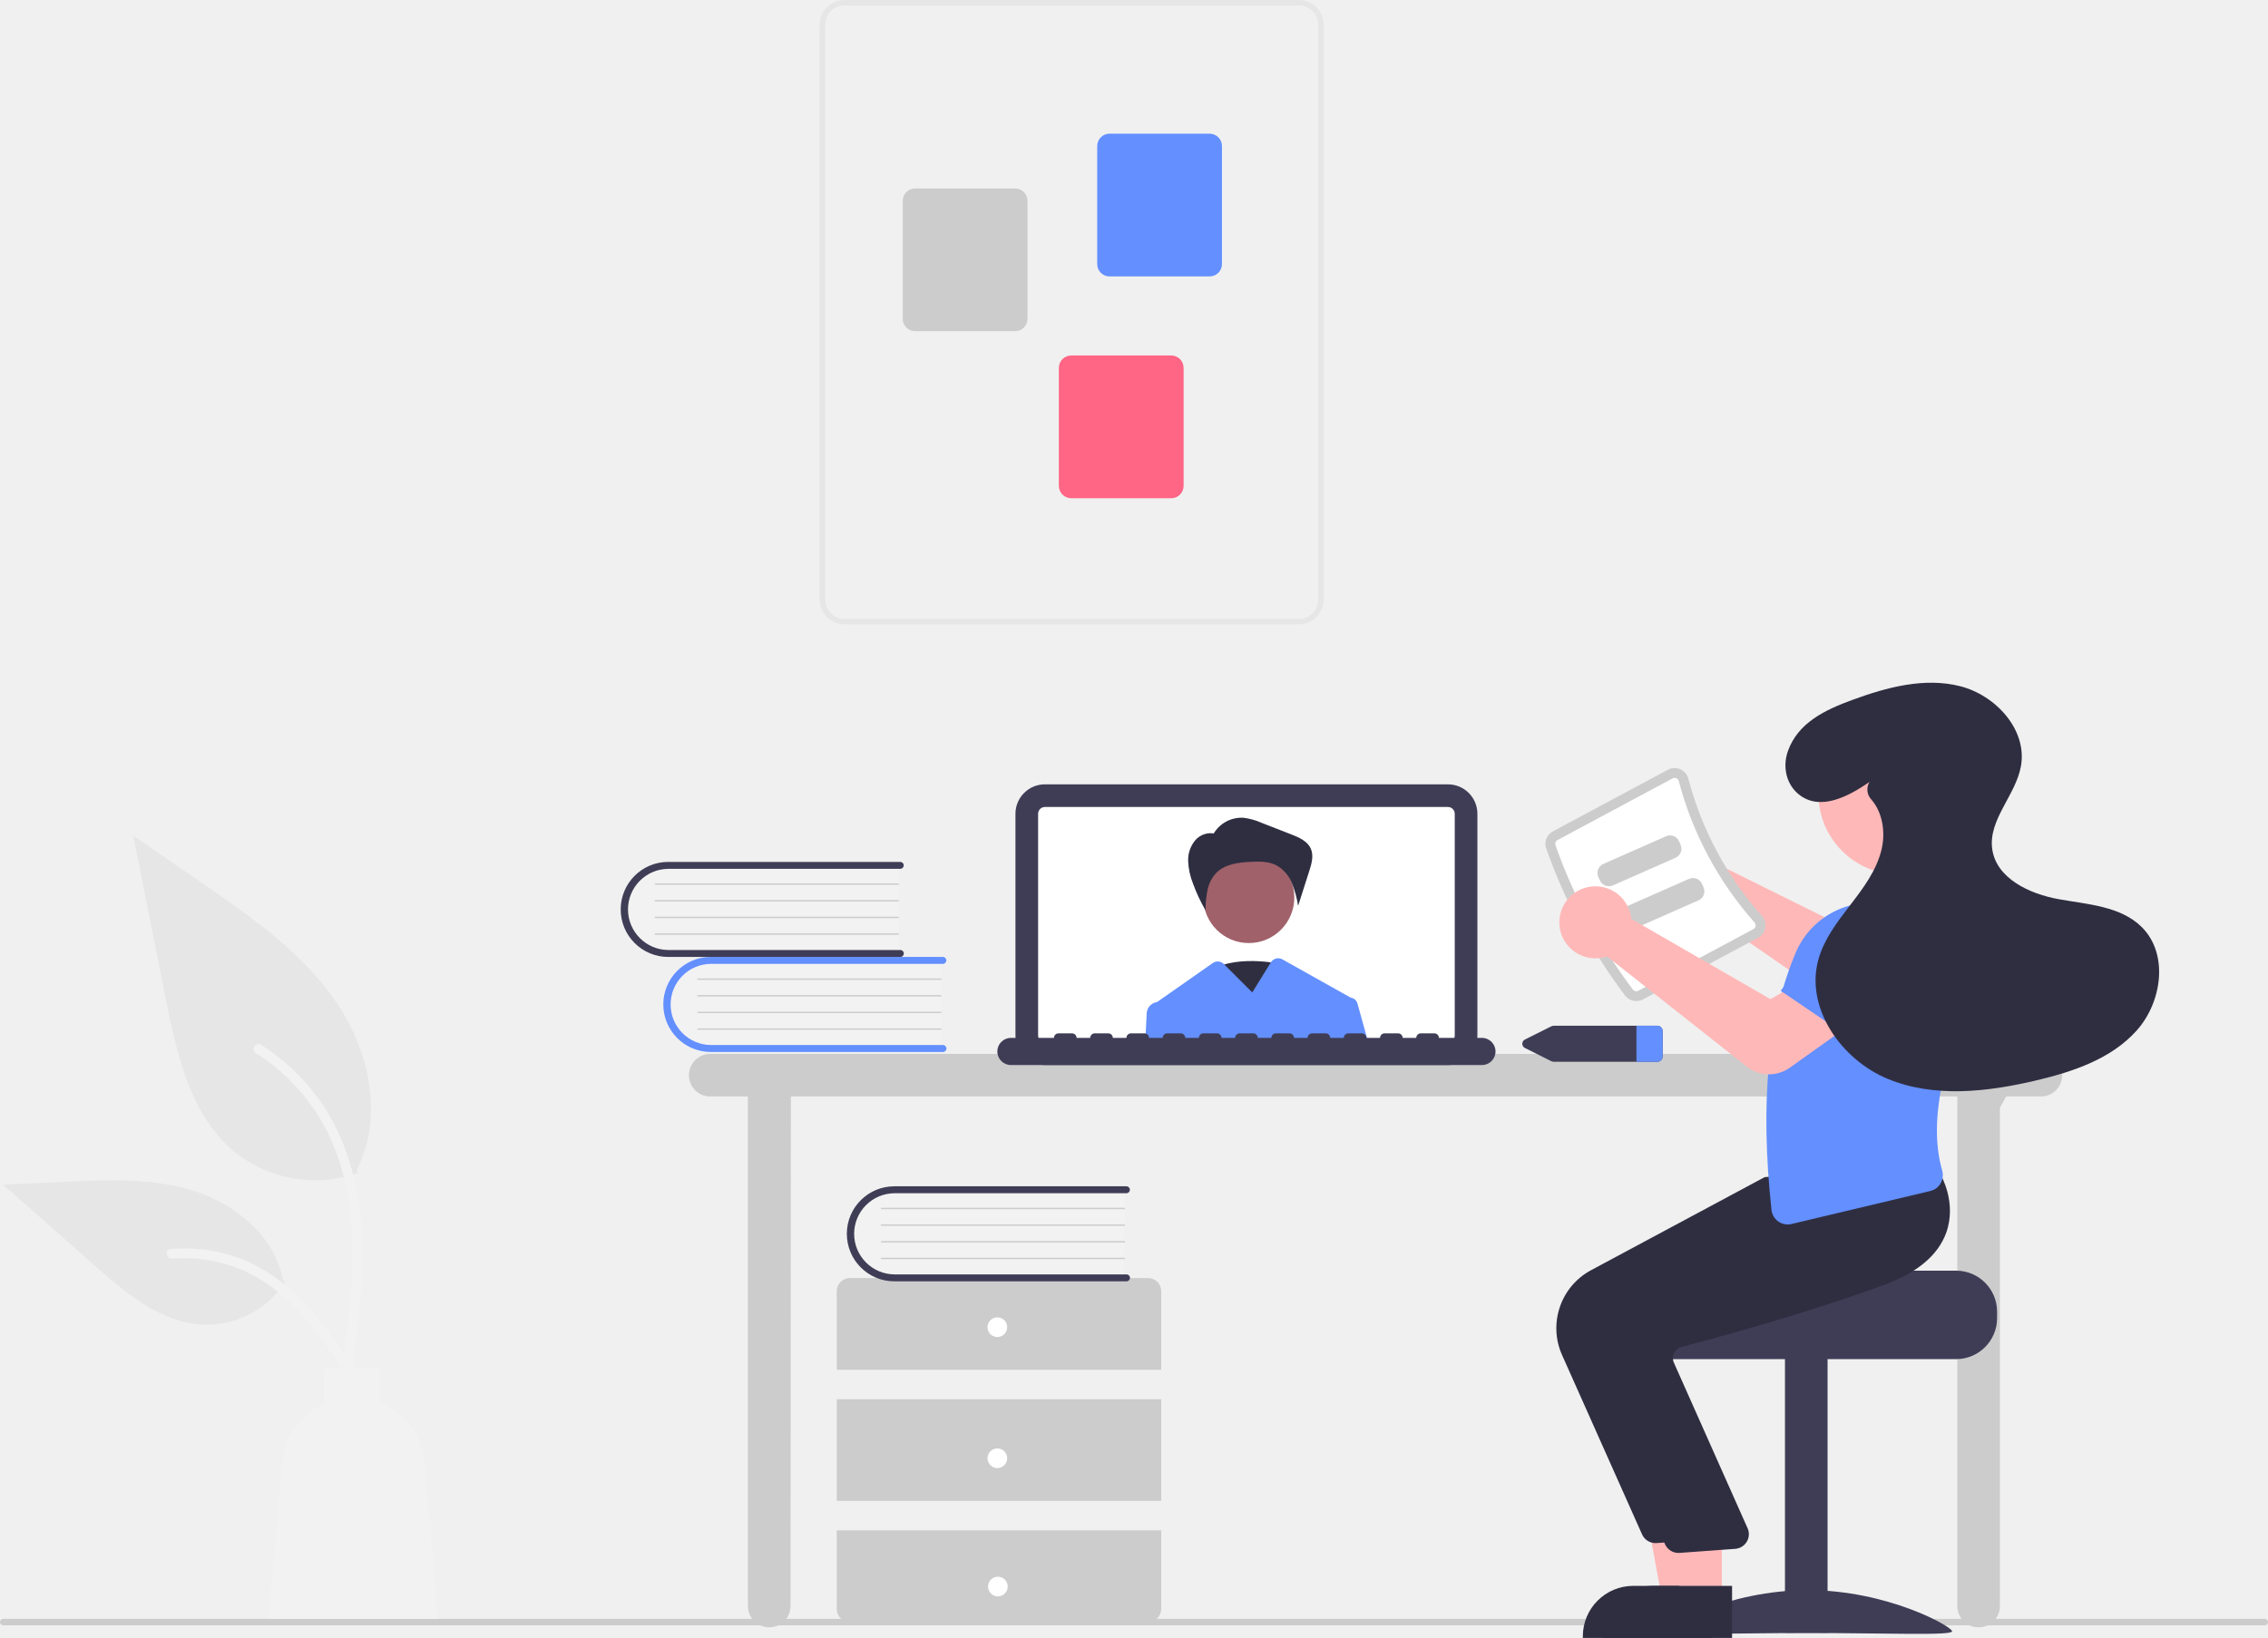
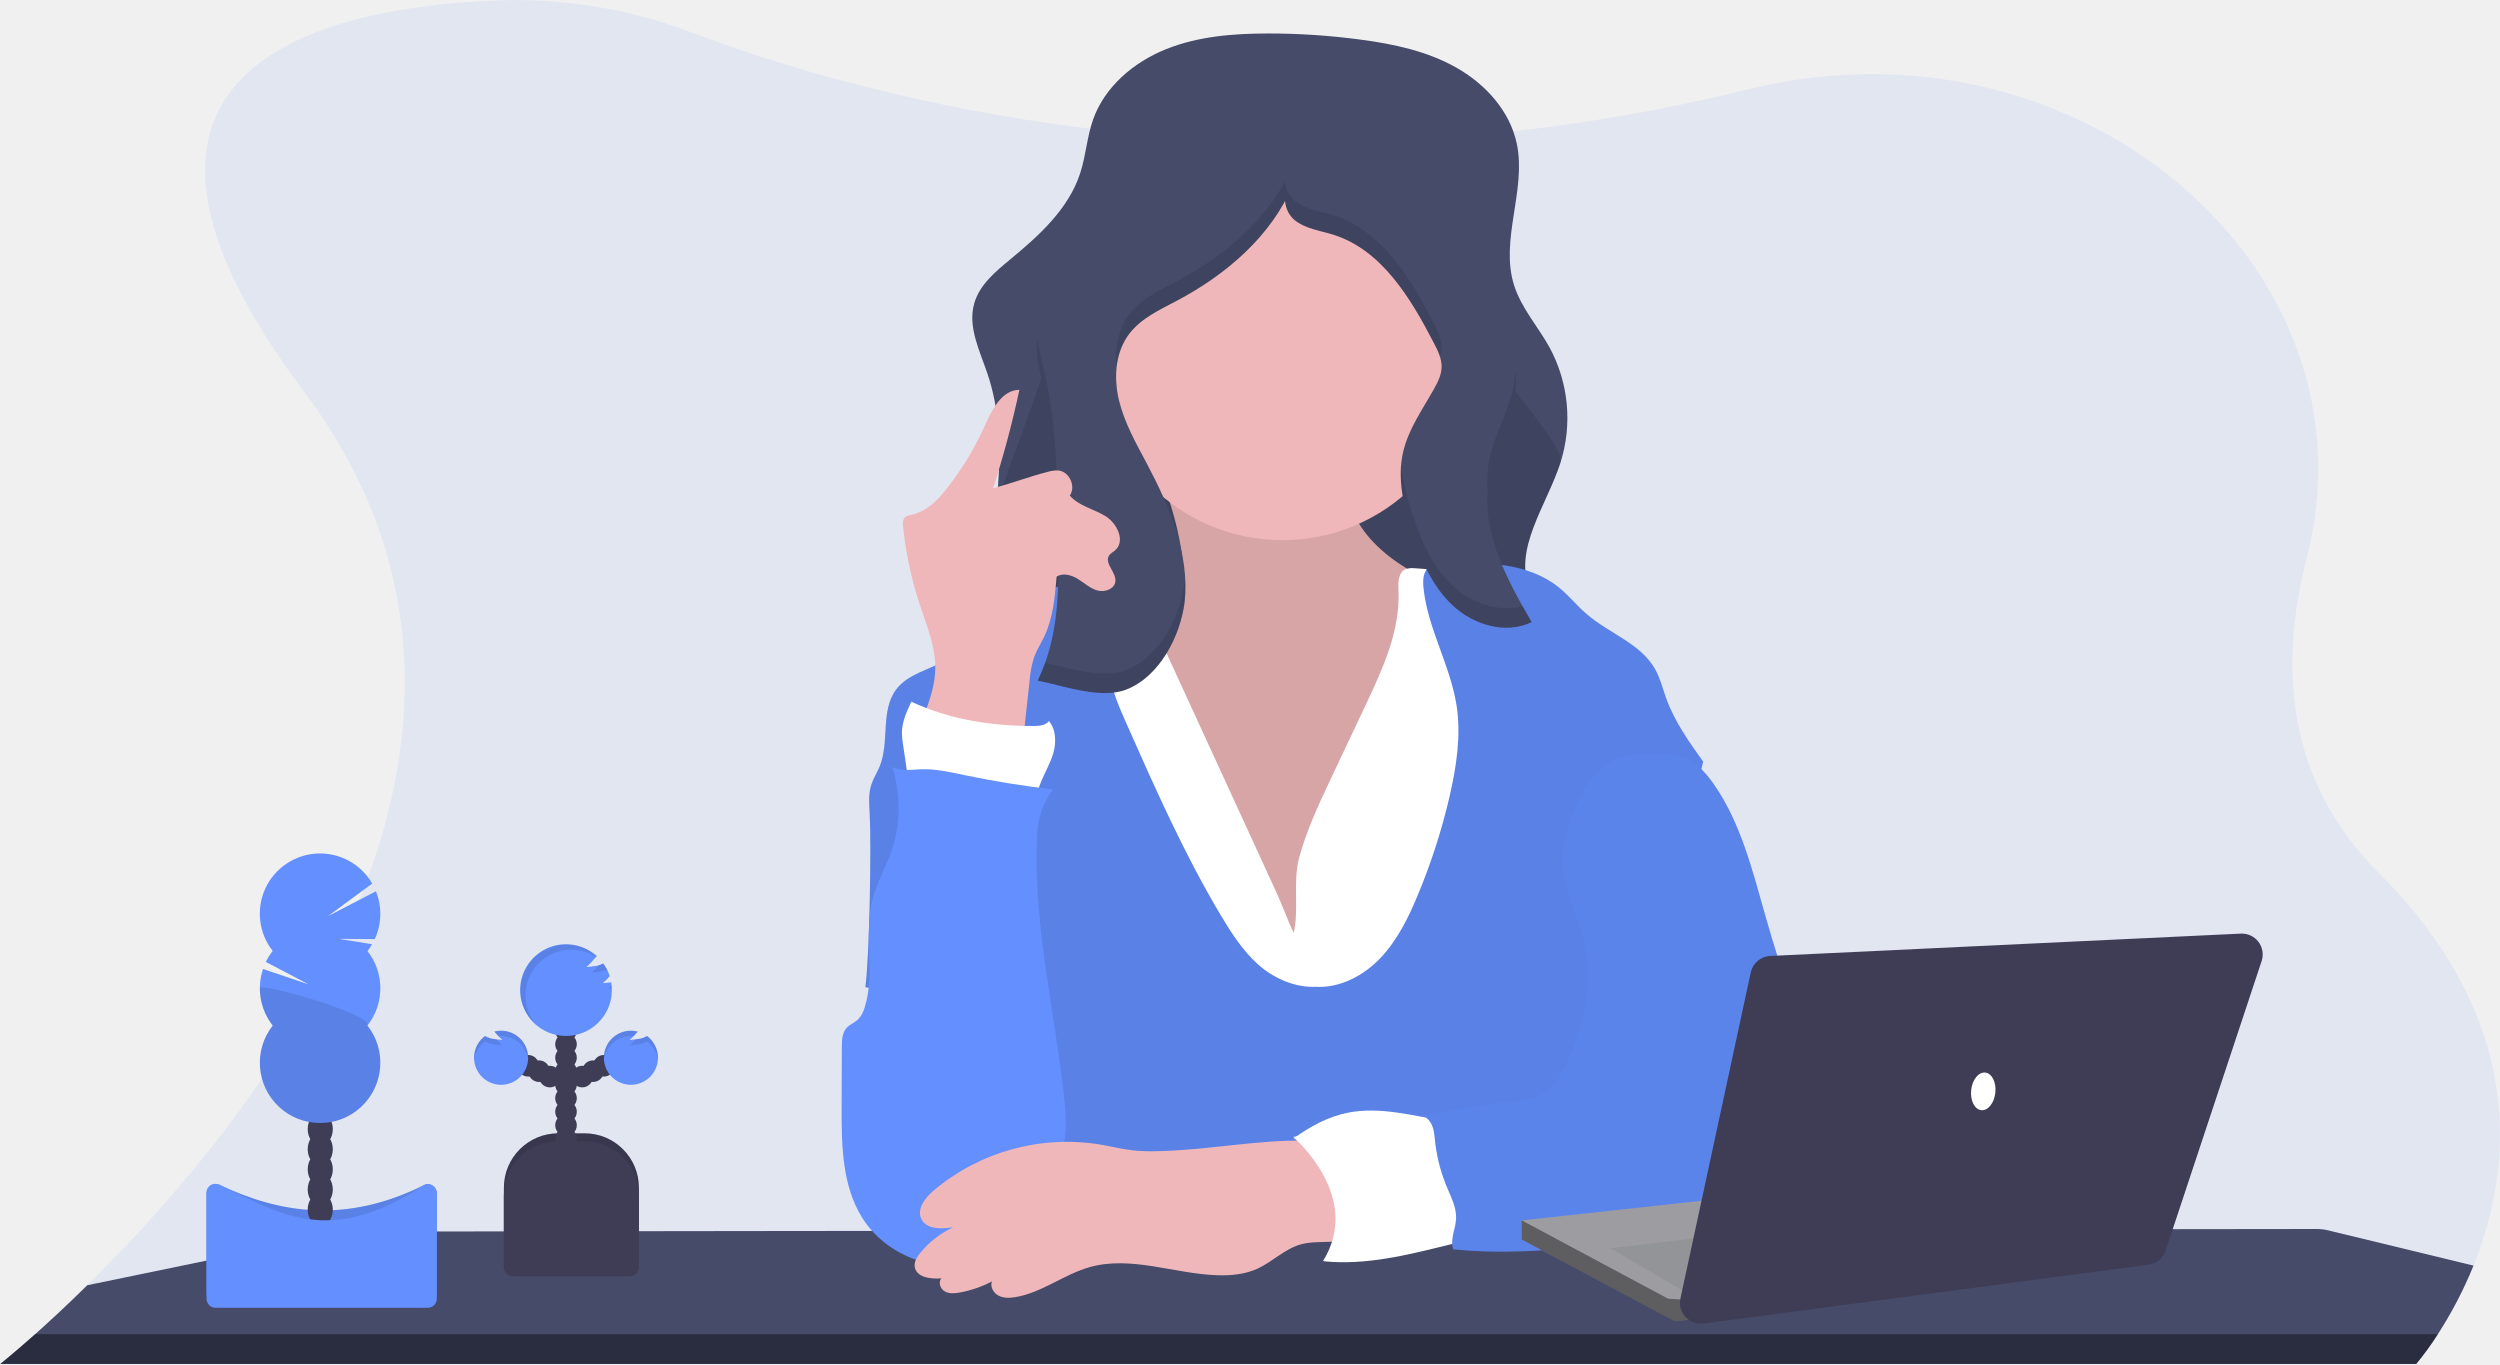
- <svg xmlns="http://www.w3.org/2000/svg" id="b05a6369-67c7-4001-9b85-a83fbbd225d4" data-name="Layer 1" width="692" height="499.877" viewBox="0 0 692 499.877">
-   <path d="M945,696.105H255a1,1,0,0,1,0-2H945a1,1,0,0,1,0,2Z" transform="translate(-254 -200.0616)" fill="#ccc" />
-   <path d="M876.704,521.703h-406a6.5,6.5,0,1,0,0,13h11.5v155.5a6.5,6.5,0,0,0,13,0l.099-155.5H851.204v155.5a6.5,6.5,0,0,0,13,0V538.13l1.891-3.427h10.609a6.5,6.5,0,1,0,0-13Z" transform="translate(-254 -200.0616)" fill="#ccc" />
-   <path d="M695.794,525.105H572.812a8.992,8.992,0,0,1-8.982-8.982V448.414a8.992,8.992,0,0,1,8.982-8.982H695.794a8.992,8.992,0,0,1,8.982,8.982v67.709A8.992,8.992,0,0,1,695.794,525.105Z" transform="translate(-254 -200.0616)" fill="#3f3d56" />
-   <path d="M695.793,446.345H572.813a2.074,2.074,0,0,0-2.07,2.07v67.71a2.074,2.074,0,0,0,2.07,2.07H695.793a2.074,2.074,0,0,0,2.07-2.07v-67.71A2.074,2.074,0,0,0,695.793,446.345Z" transform="translate(-254 -200.0616)" fill="#fff" />
-   <path d="M644.792,494.283s-14.722-3.392-22.82,2.827,10.306,20.355,10.306,20.355Z" transform="translate(-254 -200.0616)" fill="#2f2e41" />
-   <circle cx="381.024" cy="273.924" r="13.887" fill="#a0616a" />
-   <path d="M624.286,454.492a9.898,9.898,0,0,1,9.126-4.856,19.397,19.397,0,0,1,5.515,1.544l9.078,3.541c2.349.916,4.922,2.039,5.941,4.345.946,2.141.24,4.613-.474,6.841l-3.397,10.593a32.246,32.246,0,0,0-1.925-6.998,10.835,10.835,0,0,0-4.704-5.364c-2.358-1.21-5.137-1.185-7.785-1.057-3.749.18-7.826.657-10.489,3.302a10.895,10.895,0,0,0-2.765,5.399,32.5,32.5,0,0,0-.58,6.112,50.669,50.669,0,0,1-3.869-8.295,20.525,20.525,0,0,1-1.438-6.715,9.444,9.444,0,0,1,2.165-6.387,6.195,6.195,0,0,1,6.231-1.961Z" transform="translate(-254 -200.0616)" fill="#2f2e41" />
-   <path d="M668.183,506.325a2.472,2.472,0,0,0-2.07-1.79.86.86,0,0,0-.1-.06L645.282,492.856a2.637,2.637,0,0,0-3.528.908l-5.67,9.18-8.54-8.54-.136-.136a2.636,2.636,0,0,0-3.376-.295l-17.038,11.931c-.03,0-.06.01-.09.01a3.633,3.633,0,0,0-3.03,3.39l-.44,8.89h68.04Z" transform="translate(-254 -200.0616)" fill="#638fff" />
-   <path d="M706.158,516.814H693.03a1.382,1.382,0,0,0-1.382-1.382h-4.145a1.382,1.382,0,0,0-1.382,1.382h-4.145a1.382,1.382,0,0,0-1.382-1.382H676.449a1.382,1.382,0,0,0-1.382,1.382h-4.145a1.382,1.382,0,0,0-1.382-1.382h-4.145a1.382,1.382,0,0,0-1.382,1.382h-4.145A1.382,1.382,0,0,0,658.485,515.432h-4.145a1.382,1.382,0,0,0-1.382,1.382h-4.145a1.382,1.382,0,0,0-1.382-1.382H643.285a1.382,1.382,0,0,0-1.382,1.382H637.758a1.382,1.382,0,0,0-1.382-1.382h-4.145a1.382,1.382,0,0,0-1.382,1.382h-4.145a1.382,1.382,0,0,0-1.382-1.382h-4.145a1.382,1.382,0,0,0-1.382,1.382H615.649a1.382,1.382,0,0,0-1.382-1.382h-4.145a1.382,1.382,0,0,0-1.382,1.382h-4.145a1.382,1.382,0,0,0-1.382-1.382h-4.145a1.382,1.382,0,0,0-1.382,1.382h-4.145a1.382,1.382,0,0,0-1.382-1.382h-4.145a1.382,1.382,0,0,0-1.382,1.382H582.485a1.382,1.382,0,0,0-1.382-1.382H576.958a1.382,1.382,0,0,0-1.382,1.382H562.449a4.145,4.145,0,0,0,0,8.291H706.158a4.145,4.145,0,0,0,0-8.291Z" transform="translate(-254 -200.0616)" fill="#3f3d56" />
-   <path d="M541.079,492.74v27.526H472.117a13.771,13.771,0,1,1,0-27.526Z" transform="translate(-254 -200.0616)" fill="#f2f2f2" />
-   <path d="M542.773,520.054a1.059,1.059,0,0,1-1.059,1.059h-70.826a14.504,14.504,0,1,1,0-29.008h70.826a1.059,1.059,0,0,1,0,2.117h-70.826a12.387,12.387,0,0,0,0,24.773h70.826A1.059,1.059,0,0,1,542.773,520.054Z" transform="translate(-254 -200.0616)" fill="#638fff" />
-   <path d="M541.079,499.092H466.971a.212.212,0,1,1,0-.423h74.108a.212.212,0,0,1,0,.423Z" transform="translate(-254 -200.0616)" fill="#ccc" />
-   <path d="M541.079,504.174H466.971a.212.212,0,1,1,0-.423h74.108a.212.212,0,0,1,0,.423Z" transform="translate(-254 -200.0616)" fill="#ccc" />
-   <path d="M541.079,509.255H466.971a.212.212,0,1,1,0-.423h74.108a.212.212,0,0,1,0,.423Z" transform="translate(-254 -200.0616)" fill="#ccc" />
-   <path d="M541.079,514.337H466.971a.212.212,0,1,1,0-.423h74.108a.212.212,0,0,1,0,.423Z" transform="translate(-254 -200.0616)" fill="#ccc" />
-   <path d="M528.079,463.74v27.526H459.117a13.771,13.771,0,1,1,0-27.526Z" transform="translate(-254 -200.0616)" fill="#f2f2f2" />
-   <path d="M529.773,491.054a1.059,1.059,0,0,1-1.059,1.059h-70.826a14.504,14.504,0,1,1,0-29.008h70.826a1.059,1.059,0,0,1,0,2.117h-70.826a12.387,12.387,0,0,0,0,24.773h70.826A1.059,1.059,0,0,1,529.773,491.054Z" transform="translate(-254 -200.0616)" fill="#3f3d56" />
-   <path d="M528.079,470.092H453.971a.212.212,0,1,1,0-.423h74.108a.212.212,0,0,1,0,.423Z" transform="translate(-254 -200.0616)" fill="#ccc" />
-   <path d="M528.079,475.174H453.971a.212.212,0,1,1,0-.423h74.108a.212.212,0,0,1,0,.423Z" transform="translate(-254 -200.0616)" fill="#ccc" />
-   <path d="M528.079,480.255H453.971a.212.212,0,1,1,0-.423h74.108a.212.212,0,0,1,0,.423Z" transform="translate(-254 -200.0616)" fill="#ccc" />
-   <path d="M528.079,485.337H453.971a.212.212,0,1,1,0-.423h74.108a.212.212,0,0,1,0,.423Z" transform="translate(-254 -200.0616)" fill="#ccc" />
-   <path d="M608.303,618.105v-24a4,4,0,0,0-4-4h-91a4,4,0,0,0-4,4v24Z" transform="translate(-254 -200.0616)" fill="#ccc" />
-   <rect x="255.303" y="427.043" width="99" height="31" fill="#ccc" />
-   <path d="M509.303,667.105v24a4,4,0,0,0,4,4h91a4,4,0,0,0,4-4v-24Z" transform="translate(-254 -200.0616)" fill="#ccc" />
-   <circle cx="304.303" cy="405.043" r="3" fill="#fff" />
-   <circle cx="304.303" cy="445.043" r="3" fill="#fff" />
-   <circle cx="304.464" cy="484.196" r="3" fill="#fff" />
-   <path d="M597.079,562.74v27.526H528.117a13.771,13.771,0,1,1,0-27.526Z" transform="translate(-254 -200.0616)" fill="#f2f2f2" />
-   <path d="M598.773,590.054a1.059,1.059,0,0,1-1.059,1.059h-70.826a14.504,14.504,0,1,1,0-29.008h70.826a1.059,1.059,0,0,1,0,2.117h-70.826a12.387,12.387,0,0,0,0,24.773h70.826A1.059,1.059,0,0,1,598.773,590.054Z" transform="translate(-254 -200.0616)" fill="#3f3d56" />
-   <path d="M597.079,569.092H522.971a.212.212,0,1,1,0-.423h74.108a.212.212,0,0,1,0,.423Z" transform="translate(-254 -200.0616)" fill="#ccc" />
-   <path d="M597.079,574.174H522.971a.212.212,0,1,1,0-.423h74.108a.212.212,0,0,1,0,.423Z" transform="translate(-254 -200.0616)" fill="#ccc" />
-   <path d="M597.079,579.255H522.971a.212.212,0,1,1,0-.423h74.108a.212.212,0,0,1,0,.423Z" transform="translate(-254 -200.0616)" fill="#ccc" />
-   <path d="M597.079,584.337H522.971a.212.212,0,1,1,0-.423h74.108a.212.212,0,0,1,0,.423Z" transform="translate(-254 -200.0616)" fill="#ccc" />
-   <path d="M504.11,383.083v-175.5a7.53,7.53,0,0,1,7.521-7.521H650.36a7.53,7.53,0,0,1,7.521,7.521v175.5a7.53,7.53,0,0,1-7.521,7.521H511.632A7.53,7.53,0,0,1,504.11,383.083Zm7.521-181.35a5.857,5.857,0,0,0-5.85,5.85v175.5a5.857,5.857,0,0,0,5.85,5.85H650.36a5.857,5.857,0,0,0,5.85-5.85v-175.5a5.857,5.857,0,0,0-5.85-5.85Z" transform="translate(-254 -200.0616)" fill="#e6e6e6" />
-   <path d="M588.775,280.659V244.624a3.765,3.765,0,0,1,3.761-3.761h30.537a3.765,3.765,0,0,1,3.761,3.761v36.036a3.765,3.765,0,0,1-3.761,3.761h-30.537A3.765,3.765,0,0,1,588.775,280.659Z" transform="translate(-254 -200.0616)" fill="#638fff" />
-   <path d="M529.44,297.374V261.338a3.765,3.765,0,0,1,3.761-3.761h30.537a3.765,3.765,0,0,1,3.761,3.761v36.036a3.765,3.765,0,0,1-3.761,3.761h-30.537A3.765,3.765,0,0,1,529.44,297.374Z" transform="translate(-254 -200.0616)" fill="#ccc" />
-   <path d="M577.075,348.352V312.317a3.765,3.765,0,0,1,3.761-3.761h30.537a3.765,3.765,0,0,1,3.761,3.761v36.036a3.765,3.765,0,0,1-3.761,3.761h-30.537A3.765,3.765,0,0,1,577.075,348.352Z" transform="translate(-254 -200.0616)" fill="#ff6584" />
-   <path d="M759.563,513.105H728.143a1.941,1.941,0,0,0-.86.2l-7.93,3.97a1.445,1.445,0,0,0,0,2.66l7.93,3.97a1.941,1.941,0,0,0,.86.2h31.42a1.649,1.649,0,0,0,1.74-1.53v-7.94A1.649,1.649,0,0,0,759.563,513.105Z" transform="translate(-254 -200.0616)" fill="#3f3d56" />
-   <path d="M761.303,514.635v7.94a1.649,1.649,0,0,1-1.74,1.53h-6.26v-11h6.26A1.649,1.649,0,0,1,761.303,514.635Z" transform="translate(-254 -200.0616)" fill="#638fff" />
-   <path d="M759.327,453.705a11.003,11.003,0,0,1,14.89,6.915,10.588,10.588,0,0,1,.32,1.435l43.938,21.788,10.168-6.739,12.652,14.565L825.769,504.279a11.149,11.149,0,0,1-13.301.513l-44.579-30.828a10.511,10.511,0,0,1-1.015.37,11.003,11.003,0,0,1-14.01-8.561,10.708,10.708,0,0,1-.163-1.34A11.036,11.036,0,0,1,759.327,453.705Z" transform="translate(-254 -200.0616)" fill="#ffb8b8" />
-   <path d="M850.841,587.853H802.831c0,1.38-49.48,2.5-49.48,2.5a12.86,12.86,0,0,0-2.11,2,12.41,12.41,0,0,0-2.9,8v2a12.505,12.505,0,0,0,12.5,12.5h90a12.511,12.511,0,0,0,12.5-12.5v-2A12.517,12.517,0,0,0,850.841,587.853Z" transform="translate(-254 -200.0616)" fill="#3f3d56" />
-   <rect x="798.617" y="614.357" width="13" height="84" transform="translate(1356.235 1112.652) rotate(-180)" fill="#3f3d56" />
-   <path d="M761.617,697.9c0,1.405,19.699.543,44,.543s44,.861,44-.543-19.699-12.543-44-12.543S761.617,696.495,761.617,697.9Z" transform="translate(-254 -200.0616)" fill="#3f3d56" />
-   <polygon points="519.353 487.993 507.094 487.992 501.261 456.195 519.355 456.196 519.353 487.993" fill="#ffb8b8" />
-   <path d="M776.48,699.938l-39.531-.001v-.5a15.386,15.386,0,0,1,15.386-15.386h.001l24.144.001Z" transform="translate(-254 -200.0616)" fill="#2f2e41" />
-   <path d="M755.017,668.337,730.576,613.529a20.086,20.086,0,0,1,8.819-25.784l53.013-28.428,24.191-2.058,22.315-2.028.161.272c.206.348,5.004,8.635,1.76,17.722-2.46,6.893-8.859,12.276-19.019,16.002-23.714,8.695-51.109,16.127-61.786,18.918a3.451,3.451,0,0,0-2.211,1.76,3.498,3.498,0,0,0-.196,2.799l22.707,51.015a4.5,4.5,0,0,1-3.809,6.029L759.553,670.983q-.216.021-.43.021A4.497,4.497,0,0,1,755.017,668.337Z" transform="translate(-254 -200.0616)" fill="#2f2e41" />
-   <polygon points="525.353 487.993 513.094 487.992 507.261 456.195 525.355 456.196 525.353 487.993" fill="#ffb8b8" />
-   <path d="M782.48,699.938l-39.531-.001v-.5a15.386,15.386,0,0,1,15.386-15.386h.001l24.144.001Z" transform="translate(-254 -200.0616)" fill="#2f2e41" />
-   <path d="M762.017,671.337,737.576,616.529a20.086,20.086,0,0,1,8.819-25.784l53.013-28.428,24.191-2.058,22.315-2.028.161.272c.206.348,5.004,8.635,1.76,17.722-2.46,6.893-8.859,12.276-19.019,16.002-23.714,8.695-51.109,16.127-61.786,18.918a3.451,3.451,0,0,0-2.211,1.76,3.498,3.498,0,0,0-.196,2.799l22.707,51.015a4.5,4.5,0,0,1-3.809,6.029L766.553,673.983q-.216.021-.43.021A4.497,4.497,0,0,1,762.017,671.337Z" transform="translate(-254 -200.0616)" fill="#2f2e41" />
-   <path d="M749.835,503.906a167.506,167.506,0,0,1-24.075-44.932,4.303,4.303,0,0,1,2.032-5.179l35.145-18.832a4.247,4.247,0,0,1,3.726-.151,4.319,4.319,0,0,1,2.461,2.884,102.328,102.328,0,0,0,22.446,41.891,4.318,4.318,0,0,1,1.038,3.647,4.247,4.247,0,0,1-2.189,3.018L755.272,505.083A4.303,4.303,0,0,1,749.835,503.906Z" transform="translate(-254 -200.0616)" fill="#ccc" />
-   <path d="M752.233,502.104a1.299,1.299,0,0,0,1.622.335l35.146-18.832a1.246,1.246,0,0,0,.653-.897,1.318,1.318,0,0,0-.325-1.128,105.34,105.34,0,0,1-23.107-43.125,1.319,1.319,0,0,0-.758-.895,1.247,1.247,0,0,0-1.11.046L729.208,456.439a1.298,1.298,0,0,0-.62,1.537,164.507,164.507,0,0,0,23.645,44.127Z" transform="translate(-254 -200.0616)" fill="#fff" />
-   <path d="M866.593,498.883l-27.525,10.459-6.72-18.667a11.168,11.168,0,0,1,5.002-13.499l0,0a11.168,11.168,0,0,1,14.262,2.784Z" transform="translate(-254 -200.0616)" fill="#638fff" />
-   <path d="M796.583,572.843a4.999,4.999,0,0,1-2.083-3.549c-3.525-32.91-1.07-58.664,7.506-78.735a24.992,24.992,0,0,1,16.567-14.18l22.25-1.123.115.056A26.005,26.005,0,0,1,855.156,502.9c-7.156,18.863-13.148,38.503-8.579,54.346a5.122,5.122,0,0,1-.484,3.983,4.884,4.884,0,0,1-3.116,2.309L800.599,573.62a4.964,4.964,0,0,1-4.017-.777Z" transform="translate(-254 -200.0616)" fill="#638fff" />
-   <circle cx="579.396" cy="242.323" r="24.561" fill="#ffb8b8" />
-   <path d="M765.243,461.838l-19.142,8.45a3.003,3.003,0,0,1-3.956-1.533l-.473-1.073a3.003,3.003,0,0,1,1.533-3.956l19.142-8.45a3.003,3.003,0,0,1,3.956,1.533l.473,1.073A3.003,3.003,0,0,1,765.243,461.838Z" transform="translate(-254 -200.0616)" fill="#ccc" />
-   <path d="M772.243,474.838l-19.142,8.45a3.003,3.003,0,0,1-3.956-1.533l-.473-1.073a3.003,3.003,0,0,1,1.533-3.956l19.142-8.45a3.003,3.003,0,0,1,3.956,1.533l.473,1.073A3.003,3.003,0,0,1,772.243,474.838Z" transform="translate(-254 -200.0616)" fill="#ccc" />
-   <path d="M787.005,525.615l-42.674-33.666a10.517,10.517,0,0,1-1.036.306,11.027,11.027,0,0,1-8.818-1.691,10.913,10.913,0,0,1-4.626-7.733,11.023,11.023,0,0,1,7.209-11.638,11.004,11.004,0,0,1,14.426,7.837,10.571,10.571,0,0,1,.229,1.452L794.196,504.989l10.572-6.086,11.711,15.332-16.414,11.699a10.942,10.942,0,0,1-13.06-.318Z" transform="translate(-254 -200.0616)" fill="#ffb8b8" />
-   <path d="M821.686,519.009l-24.349-16.557,11.443-16.207a11.168,11.168,0,0,1,13.929-3.64l0,0a11.168,11.168,0,0,1,5.894,13.283Z" transform="translate(-254 -200.0616)" fill="#638fff" />
-   <path d="M824.391,438.727c-6.313,4.321-14.601,8.762-21.049,4.161-4.234-3.021-5.567-8.615-3.851-13.525,3.087-8.829,11.569-12.715,19.681-15.695,10.544-3.873,22.026-6.954,32.911-4.181s20.506,13.313,18.541,24.373c-1.58,8.894-9.97,16.295-8.779,25.25,1.199,9.012,11.334,13.756,20.281,15.367s18.96,2.128,25.391,8.555c8.203,8.199,6.155,22.853-1.564,31.51s-19.367,12.58-30.654,15.248c-14.955,3.534-31.129,5.392-45.332-.474s-25.256-21.654-21.141-36.46c1.738-6.254,5.832-11.539,9.789-16.685s7.963-10.526,9.472-16.839c1.258-5.261.327-11.369-3.162-15.315a4.437,4.437,0,0,1-.594-5.186Z" transform="translate(-254 -200.0616)" fill="#2f2e41" />
-   <path d="M363.072,558.06a39.063,39.063,0,0,1-37.721-6.645c-13.212-11.089-17.354-29.359-20.725-46.275q-4.985-25.018-9.969-50.036l20.872,14.371c15.01,10.335,30.357,21.001,40.75,35.971s14.929,35.405,6.579,51.603" transform="translate(-254 -200.0616)" fill="#e6e6e6" />
-   <path d="M361.288,618.639c2.112-15.387,4.285-30.973,2.803-46.525-1.316-13.812-5.53-27.303-14.109-38.364A63.82,63.82,0,0,0,333.608,518.912c-1.637-1.034-3.144,1.561-1.514,2.59A60.672,60.672,0,0,1,356.093,550.459c5.225,13.289,6.064,27.776,5.164,41.893-.544,8.537-1.698,17.019-2.861,25.489a1.554,1.554,0,0,0,1.048,1.845,1.509,1.509,0,0,0,1.845-1.048Z" transform="translate(-254 -200.0616)" fill="#f2f2f2" />
-   <path d="M340.941,591.41a28.755,28.755,0,0,1-25.055,12.931c-12.683-.602-23.257-9.454-32.775-17.858l-28.153-24.857,18.633-.892c13.4-.641,27.145-1.239,39.908,2.893s24.533,14.077,26.867,27.287" transform="translate(-254 -200.0616)" fill="#e6e6e6" />
-   <path d="M367.258,627.484c-10.168-17.991-21.961-37.986-43.035-44.377a48.022,48.022,0,0,0-18.101-1.869c-1.922.166-1.442,3.128.476,2.963a44.614,44.614,0,0,1,28.886,7.642c8.145,5.544,14.487,13.252,19.854,21.425,3.288,5.007,6.233,10.226,9.178,15.438.941,1.666,3.693.463,2.74-1.222Z" transform="translate(-254 -200.0616)" fill="#f2f2f2" />
-   <path d="M383.55,646.421A21.774,21.774,0,0,0,370.207,628.184v-10.401H352.762v10.729a21.763,21.763,0,0,0-12.616,17.909l-4.102,47.684h51.608Z" transform="translate(-254 -200.0616)" fill="#f2f2f2" />
+ <svg xmlns="http://www.w3.org/2000/svg" id="a02f2390-8fa7-48a9-96f1-2ec5f63ecbc1" data-name="Layer 1" width="1150" height="627.49" viewBox="0 0 1150 627.49">
+   <path d="M1162.81,718.44A188.54,188.54,0,0,1,1146.4,750a135.82,135.82,0,0,1-9.94,13.67.7.7,0,0,1-.11.12H25l.15-.12c1-.78,6.87-5.53,16-13.67,6.55-5.83,14.77-13.41,24-22.53,75.49-74.25,220.5-250,99.73-411-112.27-149.67,8.61-176.83,88.35-180a227.81,227.81,0,0,1,89.86,14.69c36.84,14,104.17,35.46,191.89,45.3,2.88.32,5.78.64,8.72.93a840.12,840.12,0,0,0,139.78,2.54h0c1.37-.08,2.75-.18,4.14-.28a830.62,830.62,0,0,0,136.72-21.15c2.91-.71,5.78-1.38,8.64-2.05,149.63-34.62,287.57,83.37,253.08,216.71-12.75,49.32-9.51,101.89,33,144.42C1188.66,607,1180.23,675.37,1162.81,718.44Z" transform="translate(-25 -136.26)" fill="#638fff" opacity="0.1" />
+   <path d="M1162.81,718.44A188.54,188.54,0,0,1,1146.4,750a135.82,135.82,0,0,1-9.94,13.67H25.15c1-.78,6.87-5.53,16-13.67,6.55-5.83,14.77-13.41,24-22.53l117.13-24.2a22.79,22.79,0,0,1,4.6-.47l124.87-.18h.13l61.85-.08h.14l52.2-.06,34.17,0h0l35,0,143.42-.2h.23l11.11,0,19.52,0,24.37,0h6.48L725,702h8.14l71.64-.1,22.88,0h0l11,0h0l82.75-.11,24.64,0,78.38-.11,66.16-.08a23.45,23.45,0,0,1,5.47.65Z" transform="translate(-25 -136.26)" fill="#454b69" />
+   <path d="M41.15,750H1146.4a135.82,135.82,0,0,1-9.94,13.67H25.15C26.13,762.84,32,758.09,41.15,750Z" transform="translate(-25 -136.26)" fill="none" />
+   <path d="M41.15,750H1146.4a135.82,135.82,0,0,1-9.94,13.67H25.15C26.13,762.84,32,758.09,41.15,750Z" transform="translate(-25 -136.26)" opacity="0.4" />
+   <path d="M758.22,439l-2.22.43L655.64,458.71c-29.15,5.6-58.72,11.23-88.33,9.08-21.45-1.56-41.49-7.92-62.1-13.5-11.65-3.16-24-4.42-27.95-17.46-5.45-18,3.42-44.65,5.51-62.89,2-17.9,3.18-36.25-.38-53.94a95.9,95.9,0,0,0-3.12-11.74c-3.57-10.59-9.18-21.6-6.15-32.35,2.39-8.53,9.68-14.62,16.5-20.26,13.36-11,27-23.33,32.3-39.82,2.6-8,3.09-16.61,5.89-24.55,5.31-15.1,18.65-26.39,33.49-32.37s31.16-7.25,47.17-7.25a319.6,319.6,0,0,1,42.27,2.81c15.28,2,30.7,5.29,44.13,12.87s24.75,20,27.88,35.14c4.43,21.41-7.87,44.21-1.27,65,3.32,10.51,11,19,16.33,28.62a68.17,68.17,0,0,1,5,53c-6.38,19.77-22,39.77-14,58.94,5.09,12.19,18.09,18.7,27.15,28.36Q757.17,437.7,758.22,439Z" transform="translate(-25 -136.26)" fill="#454b69" />
+   <path d="M756,436.48v2.95L655.64,458.71c-29.15,5.6-58.72,11.23-88.33,9.08-21.45-1.56-41.49-7.92-62.1-13.5-11.65-3.16-24-4.42-27.95-17.46-5.45-18,3.42-44.65,5.51-62.89,2-17.9,32.79-83.25,29.23-100.94l184,8c1.24,9.77,49.87,58.81,46.84,68.18-6.38,19.77-22,39.77-14,58.94C733.94,420.31,746.94,426.82,756,436.48Z" transform="translate(-25 -136.26)" opacity="0.1" />
+   <path d="M568,387c1.09,6.19,1.67,13-1.49,18.4-4.21,7.24-13.39,9.55-21.6,11.19l-28.5,5.7c-1.94.39-4,.83-5.45,2.16-1.71,1.53-2.29,3.95-2.54,6.23-1.15,10.32,2.5,20.49,5.83,30.32,6.73,19.91,12.38,40.24,20.89,59.45S555.33,558,572,570.84s38.73,19.68,59.14,14.66c17.78-4.37,32.36-16.92,44.93-30.23,10.37-11,20.07-23,25.1-37.27,3.47-9.8,4.6-20.24,5.69-30.58q2.53-23.78,5.06-47.56c.79-7.44,1.31-15.81-3.52-21.52-2.12-2.51-5-4.18-7.94-5.73C689.52,406.8,678,402,667.82,395s-19.21-16.64-22.3-28.6c-1.85-7.18-1.52-15-4.67-21.69-3.52-7.5-11-12.58-19-14.81s-16.44-1.93-24.68-1-40,3.31-43.41,12.6c-1.83,5,5.76,15.73,7.56,20.65A144.17,144.17,0,0,1,568,387Z" transform="translate(-25 -136.26)" fill="#efb7b9" />
+   <path d="M568,387c1.09,6.19,1.67,13-1.49,18.4-4.21,7.24-13.39,9.55-21.6,11.19l-28.5,5.7c-1.94.39-4,.83-5.45,2.16-1.71,1.53-2.29,3.95-2.54,6.23-1.15,10.32,2.5,20.49,5.83,30.32,6.73,19.91,12.38,40.24,20.89,59.45S555.33,558,572,570.84s38.73,19.68,59.14,14.66c17.78-4.37,32.36-16.92,44.93-30.23,10.37-11,20.07-23,25.1-37.27,3.47-9.8,4.6-20.24,5.69-30.58q2.53-23.78,5.06-47.56c.79-7.44,1.31-15.81-3.52-21.52-2.12-2.51-5-4.18-7.94-5.73C689.52,406.8,678,402,667.82,395s-19.21-16.64-22.3-28.6c-1.85-7.18-1.52-15-4.67-21.69-3.52-7.5-11-12.58-19-14.81s-16.44-1.93-24.68-1-40,3.31-43.41,12.6c-1.83,5,5.76,15.73,7.56,20.65A144.17,144.17,0,0,1,568,387Z" transform="translate(-25 -136.26)" opacity="0.1" />
+   <path d="M636.59,495.74l16.71-35.38c7.83-16.58,15.83-34,15-52.31-.16-3.64-.2-8.19,3-9.84a8.58,8.58,0,0,1,4.39-.56,177.59,177.59,0,0,1,51.51,10.42c3.21,1.16,6.5,2.5,8.75,5.06s3.16,6,3.93,9.3a271.54,271.54,0,0,1,5.73,33.87c3,28.22,1.51,56.69,0,85l-4.44,86.43a8.26,8.26,0,0,1-.73,3.56c-1.1,2-3.58,2.67-5.81,3.05-8.59,1.47-17.37,1.17-26.07.84-61.2-2.32-122.72-5.88-183.52,1.54q.41-13.49-.43-27c-2.41-38.89-12.49-76.83-22.39-114.51-5.77-22-11.36-46-2.07-66.73a28.59,28.59,0,0,1,5.79-8.82c3.95-3.87,9.34-5.91,14.68-7.37a93.43,93.43,0,0,1,28.29-3.2l63.05,137.27c2.88,6.28,5.25,12.89,8.12,19.09,2.58-10.71-.52-23.26,2.58-34.87C626,518.53,631.26,507,636.59,495.74Z" transform="translate(-25 -136.26)" fill="#fff" />
+   <path d="M630,590.19c11.28.71,22.24-5.07,30-13.24s12.88-18.53,17.21-29A286,286,0,0,0,692,501.84c3-13.4,5.13-27.27,3.06-40.85-2.86-18.75-13.47-35.79-15.28-54.67-.31-3.3-.11-7.16,2.54-9.15,1.64-1.23,3.8-1.4,5.84-1.52,18.86-1.12,39.58-.91,54.19,11.06,4.45,3.64,8.06,8.19,12.41,11.94,10.36,9,25,13.58,31.65,25.53,2.32,4.16,3.43,8.87,5.05,13.35,3.82,10.6,10.43,19.92,17,29.09-6.37,26.88-13.69,53.78-20.06,80.66-3.73,15.77-7.49,31.6-13.35,46.7-3.84,9.9-8.67,20-7.49,30.6.47,4.17,1.86,8.16,3.07,12.18a140,140,0,0,1,5.89,43.53l-285.34.7c13.67-19.6,17.68-43.64,16.29-67.49-.67-11.43-3.25-22.93-9-32.82-9.06-15.5-25-25.6-40.71-34.25-11-6-22.81,27.76-34.7,23.89,1.92-13.58,2.8-66,2-79.67-.26-4.48-.66-9.08.72-13.36.94-2.93,2.67-5.55,3.84-8.4,4.69-11.41.22-26,7.8-35.71,5.24-6.75,14.43-8.67,21.9-12.83,7.67-4.28,13.6-11,20.28-16.74A90.19,90.19,0,0,1,525.76,403a58.14,58.14,0,0,1,8.81,26c.51,5.81.14,11.7.95,17.48,1.11,7.83,4.35,15.18,7.56,22.42,13.37,30.19,26.79,60.47,43.73,88.82,4.79,8,10,16,16.94,22.23S620.68,590.63,630,590.19Z" transform="translate(-25 -136.26)" fill="#638fff" />
+   <path d="M630,590.19c11.28.71,22.24-5.07,30-13.24s12.88-18.53,17.21-29A286,286,0,0,0,692,501.84c3-13.4,5.13-27.27,3.06-40.85-2.86-18.75-13.47-35.79-15.28-54.67-.31-3.3-.11-7.16,2.54-9.15,1.64-1.23,3.8-1.4,5.84-1.52,18.86-1.12,39.58-.91,54.19,11.06,4.45,3.64,8.06,8.19,12.41,11.94,10.36,9,25,13.58,31.65,25.53,2.32,4.16,3.43,8.87,5.05,13.35,3.82,10.6,10.43,19.92,17,29.09-6.37,26.88-13.69,53.78-20.06,80.66-3.73,15.77-7.49,31.6-13.35,46.7-3.84,9.9-8.67,20-7.49,30.6.47,4.17,1.86,8.16,3.07,12.18a140,140,0,0,1,5.89,43.53l-285.34.7c13.67-19.6,17.68-43.64,16.29-67.49-.67-11.43-3.25-22.93-9-32.82-9.06-15.5-25-25.6-40.71-34.25-11-6-22.81,27.76-34.7,23.89,1.92-13.58,2.8-66,2-79.67-.26-4.48-.66-9.08.72-13.36.94-2.93,2.67-5.55,3.84-8.4,4.69-11.41.22-26,7.8-35.71,5.24-6.75,14.43-8.67,21.9-12.83,7.67-4.28,13.6-11,20.28-16.74A90.19,90.19,0,0,1,525.76,403a58.14,58.14,0,0,1,8.81,26c.51,5.81.14,11.7.95,17.48,1.11,7.83,4.35,15.18,7.56,22.42,13.37,30.19,26.79,60.47,43.73,88.82,4.79,8,10,16,16.94,22.23S620.68,590.63,630,590.19Z" transform="translate(-25 -136.26)" opacity="0.1" />
+   <circle cx="589.91" cy="162.75" r="85.72" fill="#efb7b9" />
+   <path d="M569.93,413.24c2.35-22.18-6.87-43.88-17.31-63.59-5-9.42-10.36-18.81-12.87-29.16s-1.79-22.07,4.63-30.58c5.46-7.24,14.12-11.15,22.13-15.4,22.61-12,43.28-29.64,53.22-53.23-5.62,3.06-4.16,12.19.8,16.22s11.72,4.81,17.82,6.73c22.24,7,35.58,29.18,46.28,49.9,1.75,3.38,3.53,6.95,3.51,10.76s-1.76,7.19-3.58,10.43c-5.28,9.4-11.74,18.43-14.14,28.94-2.75,12,.15,24.62,3.92,36.39,4,12.52,9.31,25.14,18.91,34.12s24.49,13.44,36.3,7.64c-11.79-20.27-24-42.92-19.4-65.9,2.22-11,8.19-21,10.73-31.94,4.84-20.87-3.22-42.34-11.13-62.26l-23.64-59.45c-3.61-9.09-7.72-18.79-16-23.94-5.6-3.47-12.38-4.37-18.94-5-21.12-1.88-43-1.26-62.66,6.6-35.82,14.31-58.28,49.59-76.1,83.81-5.34,10.25-10.61,21.14-10.39,32.7.12,6.34,1.89,12.51,3.33,18.69,5.86,25.16,6.18,51.23,6.48,77.06.23,19.82-.8,38.5-9.47,56.55,11.88,2.36,29.11,8.73,40.87,4.07C558.56,447.34,568,428.67,569.93,413.24Z" transform="translate(-25 -136.26)" fill="#454b69" />
+   <g opacity="0.1">
+     <path d="M511.78,392.36q.06-4.23,0-8.54c-.3-25.83-.62-51.9-6.48-77.06a130.05,130.05,0,0,1-3.06-14.88,38.89,38.89,0,0,0-.27,5.19c.12,6.34,1.89,12.51,3.33,18.69C511.13,340.77,511.49,366.68,511.78,392.36Z" transform="translate(-25 -136.26)" />
+     <path d="M720.88,324.57a60.51,60.51,0,0,0,1.3-17.82,55.54,55.54,0,0,1-1.3,8.82c-2.54,11-8.51,20.91-10.73,31.94a53,53,0,0,0-.8,14.78,52.45,52.45,0,0,1,.8-5.78C712.37,345.48,718.34,335.53,720.88,324.57Z" transform="translate(-25 -136.26)" />
+     <path d="M687.36,300.3a14.41,14.41,0,0,0,.78-4.41c0-3.81-1.76-7.38-3.51-10.76-10.7-20.72-24-42.88-46.28-49.9-6.1-1.92-12.85-2.7-17.82-6.73a12.68,12.68,0,0,1-4.38-8.8c-10.84,19.9-29.46,35.12-49.64,45.81-8,4.25-16.67,8.16-22.13,15.4-5.13,6.8-6.62,15.65-5.73,24.21a30.61,30.61,0,0,1,5.73-15.21c5.46-7.24,14.12-11.15,22.13-15.4,20.18-10.69,38.8-25.91,49.64-45.81a12.68,12.68,0,0,0,4.38,8.8c5,4,11.72,4.81,17.82,6.73,22.24,7,35.58,29.18,46.28,49.9A39.4,39.4,0,0,1,687.36,300.3Z" transform="translate(-25 -136.26)" />
+     <path d="M693.25,405.77c-9.6-9-14.89-21.6-18.91-34.12a98.77,98.77,0,0,1-4.8-21.71c-.93,10.27,1.62,20.78,4.8,30.71,4,12.52,9.31,25.14,18.91,34.12s24.49,13.44,36.3,7.64c-1.42-2.43-2.83-4.9-4.23-7.39C714.35,418.11,701.75,413.71,693.25,405.77Z" transform="translate(-25 -136.26)" />
+     <path d="M569.93,404.24c-1.93,15.43-11.37,34.1-26.74,40.2-10.67,4.23-25.86-.63-37.45-3.32a86.63,86.63,0,0,1-3.42,8.25c11.88,2.36,29.11,8.73,40.87,4.07,15.37-6.1,24.81-24.77,26.74-40.2a69.48,69.48,0,0,0,.22-11.62C570.09,402.49,570,403.37,569.93,404.24Z" transform="translate(-25 -136.26)" />
+   </g>
+   <path d="M691.1,652.18c-15.45-2.45-31.13-7.18-46.45-4-8.88,1.84-17,6.26-24.38,11.6,4.06,3.25,8.8,6.15,11.38,10.67a42,42,0,0,1,3.58,9.87c1.62,6,3.25,12.12,3.5,18.36s-1,12.74-4.72,17.77c19.48,1.92,38.36-2.88,57.36-7.57a15.71,15.71,0,0,0,6.07-2.45c3-2.36,3.88-6.56,3.9-10.39,0-6.84-1.92-13.51-3.87-20.07C695.15,668.1,693.43,660,691.1,652.18Z" transform="translate(-25 -136.26)" fill="#fff" />
+   <path d="M795.42,483.51c7.67,1,13.62,7.19,18,13.55,12.29,17.7,17.59,39.16,23.49,59.89q11,38.67,25.87,76.12a114.56,114.56,0,0,0,7.76,16.7c2.47,4.13,5.47,8.1,6.56,12.79,2.64,11.34-6.71,22-16.46,28.32A65.14,65.14,0,0,1,843.79,699c-5.82,1.74-11.89,2.4-17.92,3.06l-55.51,6c-25.55,2.78-51.33,5.56-76.89,2.88-1.61-5.6,1.55-9.56,1.32-15.39-.16-4.17-2-8.05-3.64-11.89a76,76,0,0,1-5.93-21.51c-.29-2.73-.39-5.53-1.43-8.07s-3.27-4.82-6-5c15-1.49,26.39-4.32,41.39-5.82,5.57-.56,11.36-1.19,16.11-4.15,5.89-3.67,9.19-10.29,11.81-16.71,6.49-15.9,10.67-33.42,7.26-50.26-2.8-13.81-10.61-26.67-10.57-40.76,0-8.39,2.86-16.52,6.24-24.2,3.58-8.12,8.25-16.42,16.11-20.54S786.55,482.31,795.42,483.51Z" transform="translate(-25 -136.26)" fill="#638fff" />
+   <path d="M795.42,483.51c7.67,1,13.62,7.19,18,13.55,12.29,17.7,17.59,39.16,23.49,59.89q11,38.67,25.87,76.12a114.56,114.56,0,0,0,7.76,16.7c2.47,4.13,5.47,8.1,6.56,12.79,2.64,11.34-6.71,22-16.46,28.32A65.14,65.14,0,0,1,843.79,699c-5.82,1.74-11.89,2.4-17.92,3.06l-55.51,6c-25.55,2.78-51.33,5.56-76.89,2.88-1.61-5.6,1.55-9.56,1.32-15.39-.16-4.17-2-8.05-3.64-11.89a76,76,0,0,1-5.93-21.51c-.29-2.73-.39-5.53-1.43-8.07s-3.27-4.82-6-5c15-1.49,26.39-4.32,41.39-5.82,5.57-.56,11.36-1.19,16.11-4.15,5.89-3.67,9.19-10.29,11.81-16.71,6.49-15.9,10.67-33.42,7.26-50.26-2.8-13.81-10.61-26.67-10.57-40.76,0-8.39,2.86-16.52,6.24-24.2,3.58-8.12,8.25-16.42,16.11-20.54S786.55,482.31,795.42,483.51Z" transform="translate(-25 -136.26)" opacity="0.08" />
+   <path d="M447.81,470.52c3.63-8.62,7.32-17.52,7.42-26.87.11-10.11-4-19.71-7.14-29.31a169.49,169.49,0,0,1-7.71-36.19,5,5,0,0,1,.5-3.47c.83-1.17,2.43-1.41,3.84-1.72,6.92-1.58,12.15-7.17,16.47-12.8A140.34,140.34,0,0,0,478.05,332c3.31-7.37,7.79-16.36,15.87-16.43a458.36,458.36,0,0,1-12.08,45.25c8.45-2.16,16.48-5.3,24.93-7.46a14.93,14.93,0,0,1,5.12-.68c5.06.53,8.16,7.38,5.22,11.53,4.13,4.84,11,6.14,16.4,9.46s9.28,11.54,4.48,15.71c-.94.81-2.13,1.38-2.81,2.42-2.32,3.58,3.36,7.69,2.89,11.93-.38,3.47-4.83,5.09-8.2,4.17s-6-3.44-9-5.29-6.92-3-9.83-1.08c-.78,9.41-1.62,19-5.69,27.57-1.49,3.13-3.4,6.06-4.6,9.31a45.88,45.88,0,0,0-2.12,10.93L495,482.53C477.68,486,462.15,480.81,447.81,470.52Z" transform="translate(-25 -136.26)" fill="#efb7b9" />
+   <path d="M443.58,500.27l-3.19-21.59a35.1,35.1,0,0,1-.51-5.32c0-5,2.2-9.77,4.33-14.32,17.65,8.24,36.73,11.17,56.2,11.18,2.57,0,5.5-.24,7.1-2.25,3.31,3.81,3.41,9.94,2,14.78s-4.12,9.2-5.92,13.92c-.91,2.39-1.65,5-3.39,6.84-2.7,2.91-7.08,3.41-11.06,3.39a70.71,70.71,0,0,1-12.48-1.19C466,503.73,454.24,498.36,443.58,500.27Z" transform="translate(-25 -136.26)" fill="#fff" />
+   <path d="M509.41,499.39q-20.55-2.34-40.83-6.6c-6.63-1.39-13.32-2.94-20.08-2.67-4.4.18-9.13,1.06-13-1.12,3.77,12.83,4,26.35-.51,38.94-2.67,7.5-6.74,14.49-8.7,22.21-4.08,16.15,1.52,33.76-3.58,49.62a12.56,12.56,0,0,1-3.08,5.52c-1.56,1.43-3.69,2.17-5.13,3.72-2.12,2.28-2.25,5.71-2.26,8.82l-.09,27.55c-.06,17.54.17,36.14,9.43,51,10.56,17,32.79,25.81,52.14,20.64a38.76,38.76,0,0,0,14.16-6.93c6.72-5.34,11-13.06,15.19-20.58,5-9,10-18.2,11.61-28.33,1.14-7.17.5-14.49-.32-21.7-4.52-40-14.33-79.66-12.22-119.81A36.31,36.31,0,0,1,509.41,499.39Z" transform="translate(-25 -136.26)" fill="#638fff" />
+   <path d="M566.67,665.39c-6.95.4-13.95.8-20.87,0-5-.6-9.88-1.83-14.84-2.67A95.11,95.11,0,0,0,454.37,684c-3.84,3.28-7.72,8.31-5.6,12.9,2.28,4.94,9.25,4.8,14.62,3.88a44,44,0,0,0-15,11.73c-1.5,1.83-2.92,4-2.63,6.37.61,4.95,7.33,5.85,12.3,5.42-1.62,1.74-.53,4.82,1.53,6s4.62.94,6.95.51a51.52,51.52,0,0,0,14.76-5.11c-.94,2.45.69,5.32,3,6.54s5.12,1.13,7.71.71c12.22-2,22.42-10.5,34.34-13.84,19.06-5.33,39,3.17,58.81,3.77,6.2.19,12.56-.44,18.21-3,6.93-3.15,12.52-9.06,19.84-11.16,8.13-2.32,17.46.35,24.9-3.66,5.41-2.91.53-25.34-.85-29.66-2.53-7.9-5.07-13.14-13.5-13.94C612.43,659.37,588.16,664.15,566.67,665.39Z" transform="translate(-25 -136.26)" fill="#efb7b9" />
+   <path d="M619.88,659.27s32.29,27.33,13.66,57.15l36-12.43V677.9c0-1.24-13.67-19.87-13.67-19.87l-16.15-2.49Z" transform="translate(-25 -136.26)" fill="#fff" />
+   <path d="M256.79,521.32h12.11a25,25,0,0,1,25,25v37.11a0,0,0,0,1,0,0H231.79a0,0,0,0,1,0,0V546.32A25,25,0,0,1,256.79,521.32Z" fill="#3f3d56" />
+   <path d="M256.79,521.32h12.11a25,25,0,0,1,25,25v37.11a0,0,0,0,1,0,0H231.79a0,0,0,0,1,0,0V546.32A25,25,0,0,1,256.79,521.32Z" opacity="0.1" />
+   <circle cx="260.36" cy="530.01" r="4.97" fill="#3f3d56" />
+   <circle cx="260.36" cy="523.8" r="4.97" fill="#3f3d56" />
+   <circle cx="260.36" cy="517.59" r="4.97" fill="#3f3d56" />
+   <circle cx="260.36" cy="511.38" r="4.97" fill="#3f3d56" />
+   <circle cx="260.36" cy="505.17" r="4.97" fill="#3f3d56" />
+   <circle cx="260.36" cy="498.96" r="4.97" fill="#3f3d56" />
+   <circle cx="260.36" cy="492.74" r="4.97" fill="#3f3d56" />
+   <circle cx="267.82" cy="495.23" r="4.97" fill="#3f3d56" />
+   <circle cx="272.79" cy="492.74" r="4.97" fill="#3f3d56" />
+   <circle cx="277.76" cy="490.26" r="4.97" fill="#3f3d56" />
+   <circle cx="260.36" cy="486.53" r="4.97" fill="#3f3d56" />
+   <circle cx="260.36" cy="480.32" r="4.97" fill="#3f3d56" />
+   <circle cx="260.36" cy="474.11" r="4.97" fill="#3f3d56" />
+   <circle cx="260.36" cy="467.9" r="4.97" fill="#3f3d56" />
+   <path d="M306,588.13q-1.86.27-3.72.39a28.56,28.56,0,0,0,3.2-3.28,21,21,0,0,0-3-5.83,10.22,10.22,0,0,1-4,1.26c-1.23.18-2.47.31-3.71.4,1.63-1.33,3.15-3.33,4.75-5a21.1,21.1,0,1,0,6.93,15.61,20.68,20.68,0,0,0-.32-3.63Z" transform="translate(-25 -136.26)" fill="#638fff" />
+   <path d="M322.57,612.82a9.64,9.64,0,0,1-4.18,1.39c-1.23.18-2.47.32-3.71.4a36.4,36.4,0,0,0,3.68-3.82,12.44,12.44,0,1,0,4.21,2Z" transform="translate(-25 -136.26)" fill="#638fff" />
+   <circle cx="252.91" cy="495.23" r="4.97" fill="#3f3d56" />
+   <circle cx="247.94" cy="492.74" r="4.97" fill="#3f3d56" />
+   <circle cx="242.97" cy="490.26" r="4.97" fill="#3f3d56" />
+   <path d="M248.16,612.82a9.64,9.64,0,0,0,4.18,1.39c1.23.18,2.47.32,3.71.4a35.42,35.42,0,0,1-3.68-3.82,12.44,12.44,0,1,1-4.21,2Z" transform="translate(-25 -136.26)" fill="#638fff" />
+   <path d="M256.79,525h12.11a25,25,0,0,1,25,25v32.87a4.24,4.24,0,0,1-4.24,4.24H236a4.24,4.24,0,0,1-4.24-4.24V550A25,25,0,0,1,256.79,525Z" fill="#3f3d56" />
+   <g opacity="0.1">
+     <path d="M306.34,589.49a18.83,18.83,0,0,1-1.6,1.52c.57,0,1.13-.09,1.7-.15C306.42,590.4,306.39,589.94,306.34,589.49Z" transform="translate(-25 -136.26)" />
+     <path d="M297.28,583.55c1.25-.08,2.48-.21,3.72-.39a12,12,0,0,0,3.23-.88,21.92,21.92,0,0,0-1.74-2.87,7.52,7.52,0,0,1-2,.85A28.79,28.79,0,0,1,297.28,583.55Z" transform="translate(-25 -136.26)" />
+     <path d="M266.73,594.22a21.08,21.08,0,0,1,32.5-17.76l.32-.34a21.1,21.1,0,1,0-27.82,31.73A21,21,0,0,1,266.73,594.22Z" transform="translate(-25 -136.26)" />
+   </g>
+   <g opacity="0.1">
+     <path d="M314.68,617.09c1.24-.08,2.48-.21,3.71-.39a9.65,9.65,0,0,0,4.18-1.4,12.43,12.43,0,0,1,5,8.8,11.38,11.38,0,0,0,.07-1.31,12.38,12.38,0,0,0-5-10,9.64,9.64,0,0,1-4.18,1.39l-1,.13A25.37,25.37,0,0,1,314.68,617.09Z" transform="translate(-25 -136.26)" />
+     <path d="M315.18,612.85a10.19,10.19,0,0,1,1.24.09c.65-.69,1.29-1.43,1.94-2.15a12.4,12.4,0,0,0-15.6,12c0,.42,0,.83.06,1.24A12.42,12.42,0,0,1,315.18,612.85Z" transform="translate(-25 -136.26)" />
+   </g>
+   <g opacity="0.1">
+     <path d="M256.05,617.09c-1.24-.08-2.48-.21-3.71-.39a9.65,9.65,0,0,1-4.18-1.4,12.43,12.43,0,0,0-5,8.8,11.38,11.38,0,0,1-.07-1.31,12.38,12.38,0,0,1,5-10,9.64,9.64,0,0,0,4.18,1.39l1,.13A23.67,23.67,0,0,0,256.05,617.09Z" transform="translate(-25 -136.26)" />
+     <path d="M255.55,612.85a10.51,10.51,0,0,0-1.25.09c-.64-.69-1.28-1.43-1.93-2.15a12.4,12.4,0,0,1,15.6,12c0,.42,0,.83-.06,1.24A12.42,12.42,0,0,0,255.55,612.85Z" transform="translate(-25 -136.26)" />
+   </g>
+   <path d="M221.85,735.39h-97.7a4.15,4.15,0,0,1-4.15-4.15V685a4.15,4.15,0,0,1,5.93-3.75c28.07,13.32,58.31,17.89,94,.21a4.16,4.16,0,0,1,6,3.71v46A4.15,4.15,0,0,1,221.85,735.39Z" transform="translate(-25 -136.26)" fill="#638fff" />
+   <path d="M221.85,735.39h-97.7a4.15,4.15,0,0,1-4.15-4.15V685a4.15,4.15,0,0,1,5.93-3.75c28.07,13.32,58.31,17.89,94,.21a4.16,4.16,0,0,1,6,3.71v46A4.15,4.15,0,0,1,221.85,735.39Z" transform="translate(-25 -136.26)" opacity="0.1" />
+   <ellipse cx="147.32" cy="556.41" rx="5.78" ry="7.57" fill="#3f3d56" />
+   <ellipse cx="147.32" cy="547.16" rx="5.78" ry="7.57" fill="#3f3d56" />
+   <ellipse cx="147.32" cy="537.9" rx="5.78" ry="7.57" fill="#3f3d56" />
+   <ellipse cx="147.32" cy="528.65" rx="5.78" ry="7.57" fill="#3f3d56" />
+   <ellipse cx="147.32" cy="519.39" rx="5.78" ry="7.57" fill="#3f3d56" />
+   <ellipse cx="147.32" cy="510.13" rx="5.78" ry="7.57" fill="#3f3d56" />
+   <ellipse cx="147.32" cy="500.88" rx="5.78" ry="7.57" fill="#3f3d56" />
+   <path d="M194,573.8a29.42,29.42,0,0,0,2.15-3.17l-15.2-2.5,16.44.12a27.71,27.71,0,0,0,.53-22l-22.05,11.44,20.34-15a27.71,27.71,0,1,0-45.77,31,27.1,27.1,0,0,0-3.16,5.05L167,589.1,146,582a27.74,27.74,0,0,0,4.47,26,27.71,27.71,0,1,0,43.56,0,27.71,27.71,0,0,0,0-34.26Z" transform="translate(-25 -136.26)" fill="#638fff" />
+   <path d="M144.49,590.93a27.59,27.59,0,0,0,5.93,17.13,27.71,27.71,0,1,0,43.56,0C197.69,603.35,144.49,587.82,144.49,590.93Z" transform="translate(-25 -136.26)" opacity="0.1" />
+   <path d="M221.85,737.84h-97.7a4.15,4.15,0,0,1-4.15-4.15V685a4.15,4.15,0,0,1,5.93-3.75c28.07,13.32,50.33,28.85,94,.21,2.59-1.7,6,.62,6,3.71v48.5A4.15,4.15,0,0,1,221.85,737.84Z" transform="translate(-25 -136.26)" fill="#638fff" />
+   <polygon points="921.83 587.81 777.69 606.88 770.48 607.83 700.01 570.19 700.01 561.38 920.23 537.36 921.83 587.81" fill="#9c9ca1" />
+   <polygon points="740.85 574.19 897 555.78 895.4 584.61 773.77 593.53 740.85 574.19" fill="#939498" />
+   <path d="M802.69,733.67v9.46l-7.21,1L725,706.45v-8.81l67.27,36S801.09,734.47,802.69,733.67Z" transform="translate(-25 -136.26)" opacity="0.4" />
+   <path d="M830.36,583.52,798,733.57a9.58,9.58,0,0,0,10.62,11.53L1013.35,718a9.58,9.58,0,0,0,7.84-6.48l44.17-133.2a9.6,9.6,0,0,0-9.56-12.6L839.28,576A9.6,9.6,0,0,0,830.36,583.52Z" transform="translate(-25 -136.26)" fill="#3f3d56" />
+   <ellipse cx="937.28" cy="638.27" rx="8.7" ry="5.59" transform="translate(179.55 1367.46) rotate(-84)" fill="#fff" />
</svg>
